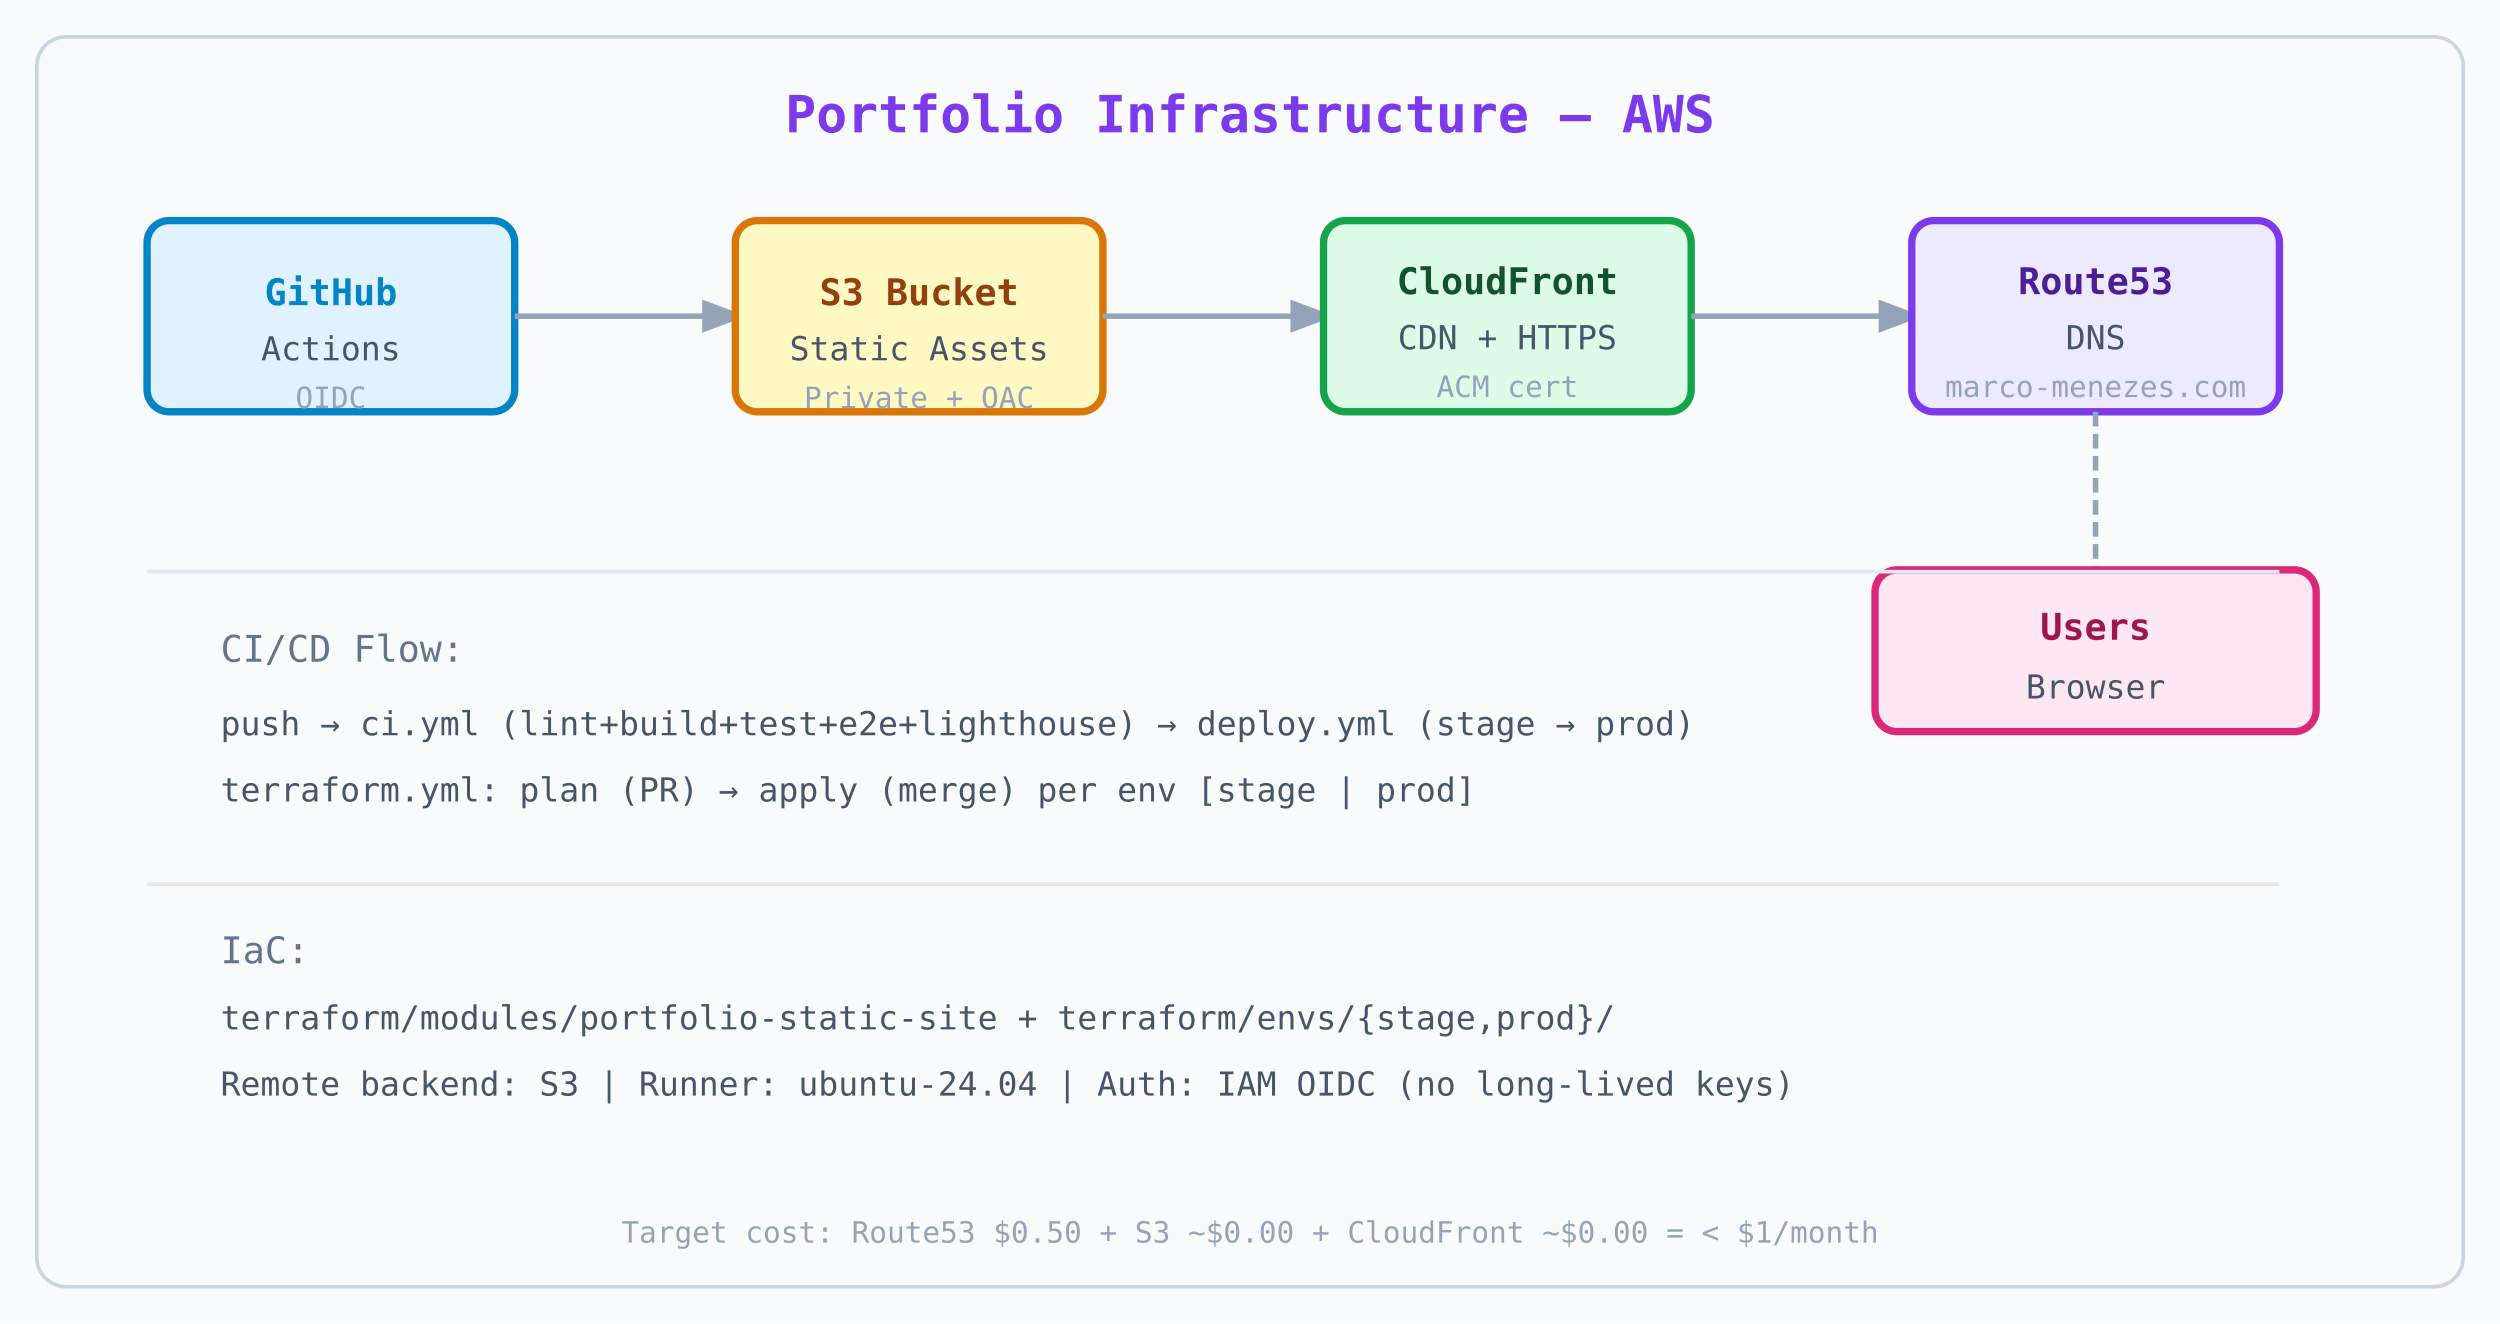
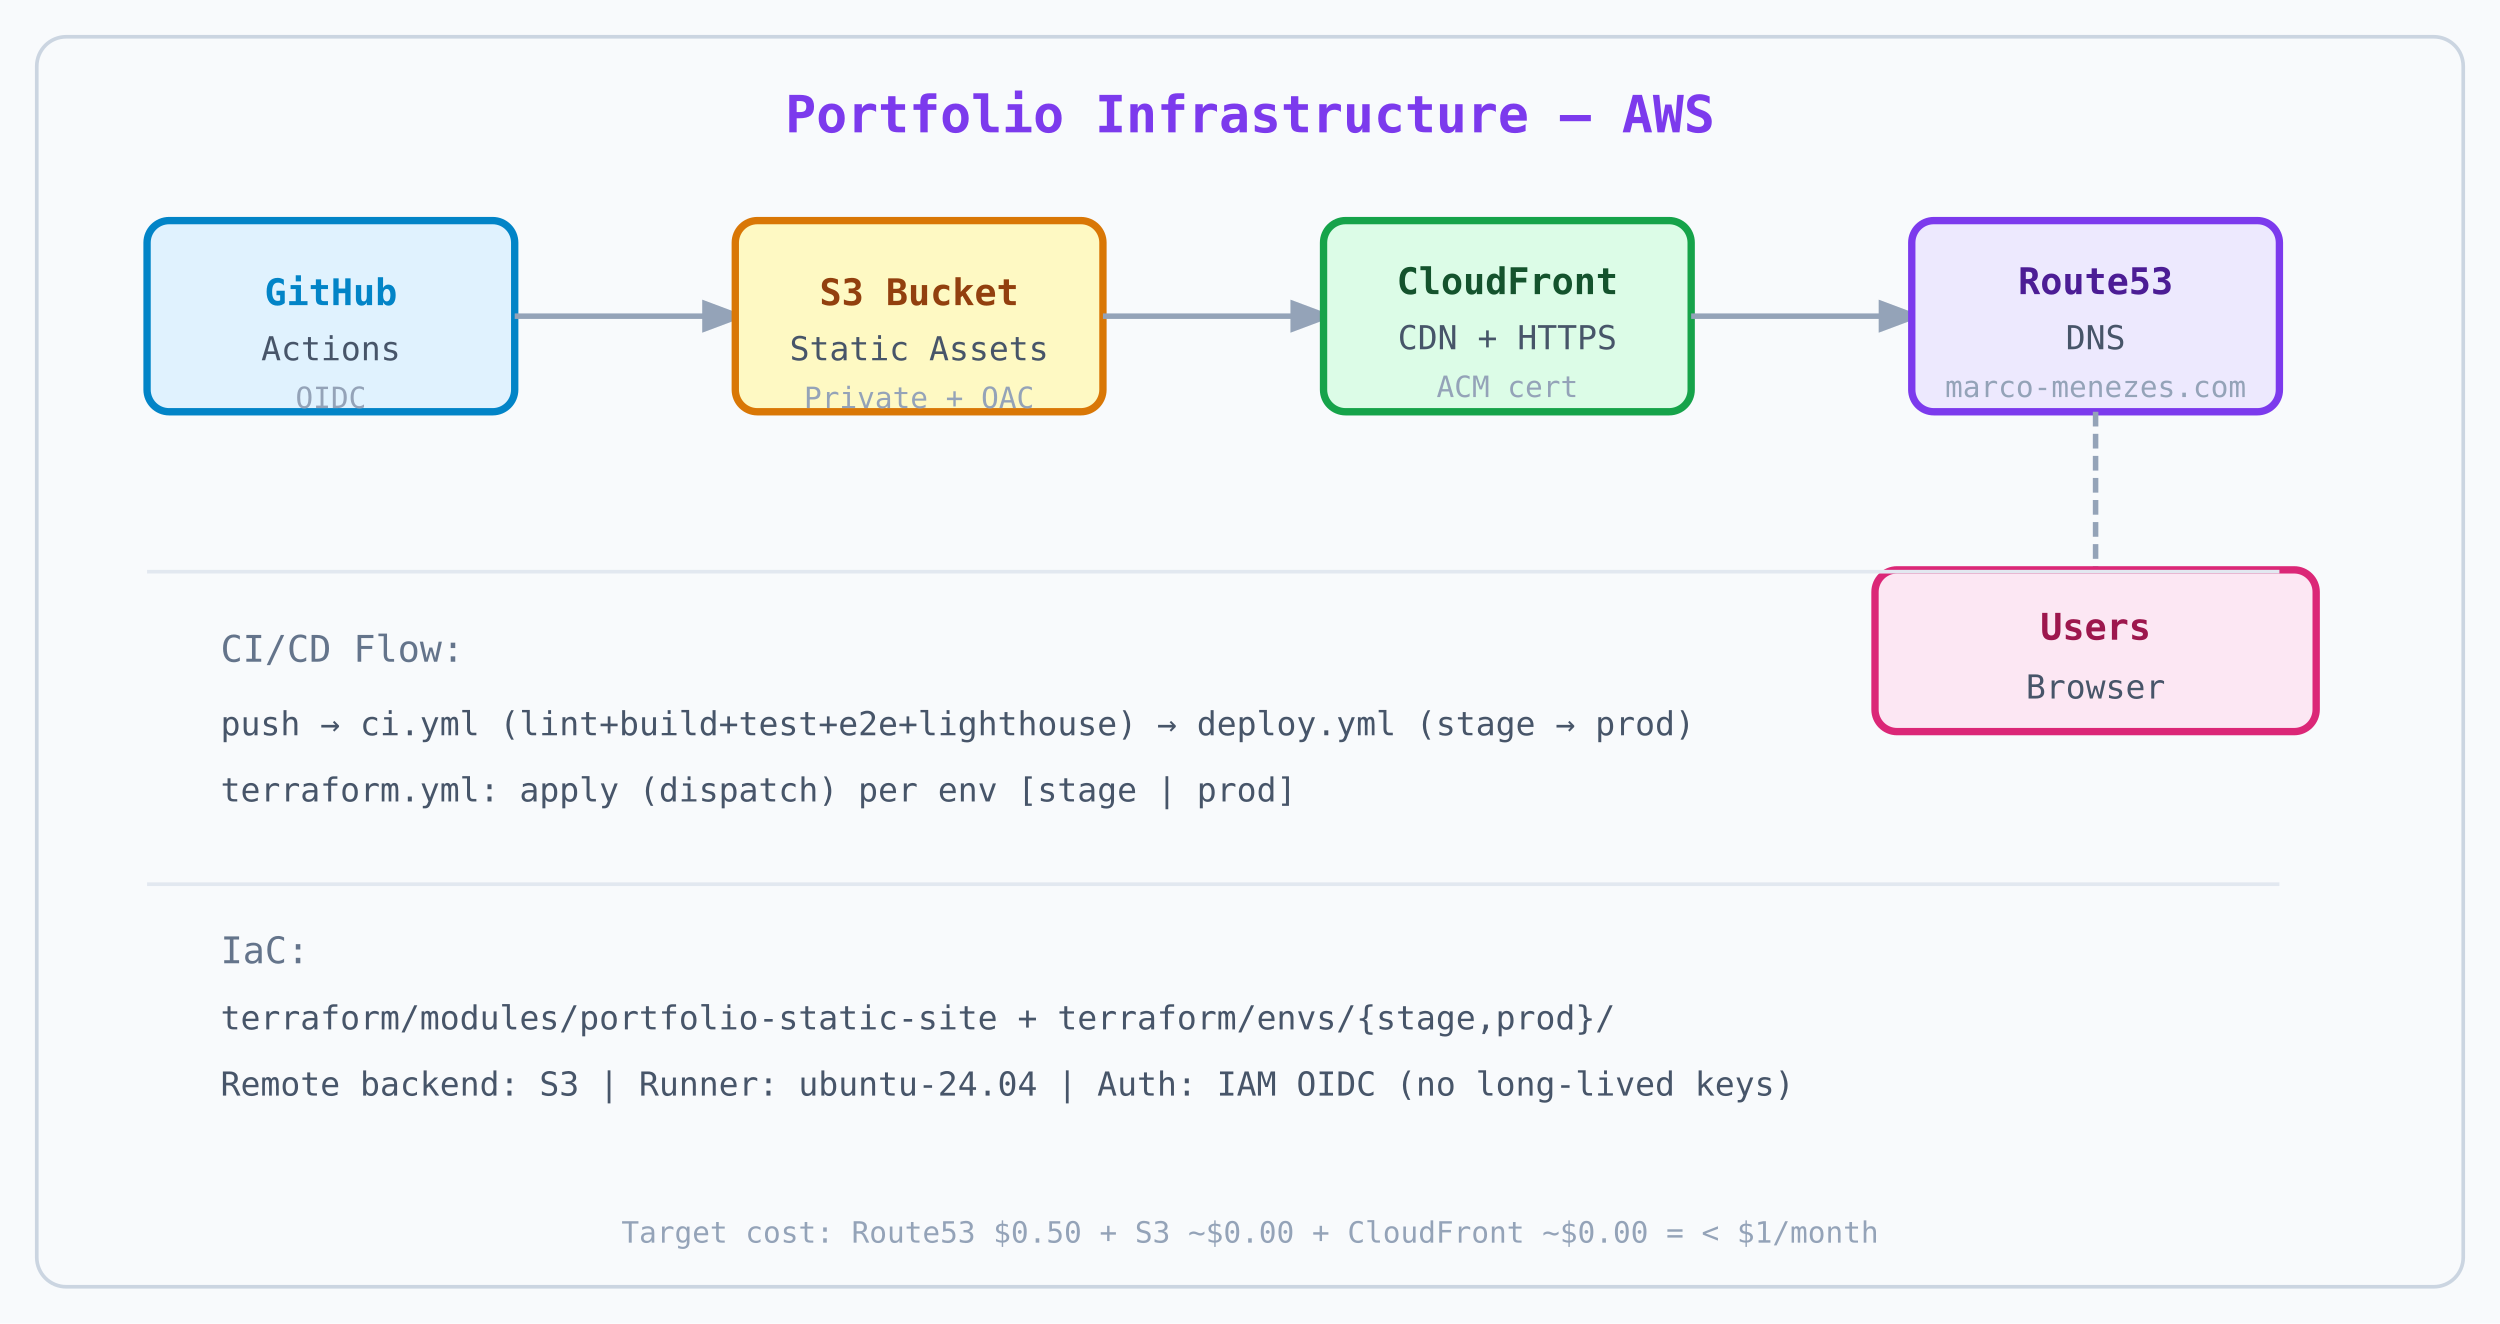
<svg xmlns="http://www.w3.org/2000/svg" width="680" height="360" aria-label="Portfolio infrastructure architecture diagram — light" viewBox="0 0 680 360">
  <rect width="680" height="360" fill="#f8fafc" />
  <rect width="660" height="340" x="10" y="10" fill="none" stroke="#cbd5e1" rx="8" />
  <text x="340" y="36" fill="#7c3aed" font-family="monospace" font-size="14" font-weight="bold" text-anchor="middle">Portfolio Infrastructure — AWS</text>
  <rect width="100" height="52" x="40" y="60" fill="#e0f2fe" stroke="#0284c7" stroke-width="2" rx="6" />
  <text x="90" y="83" fill="#0284c7" font-family="monospace" font-size="10" font-weight="bold" text-anchor="middle">GitHub</text>
  <text x="90" y="98" fill="#475569" font-family="monospace" font-size="9" text-anchor="middle">Actions</text>
  <text x="90" y="111" fill="#94a3b8" font-family="monospace" font-size="8" text-anchor="middle">OIDC</text>
  <defs>
    <marker id="a" markerHeight="8" markerWidth="8" orient="auto" refX="6" refY="3">
      <path fill="#94a3b8" d="M0 0v6l8-3z" />
    </marker>
  </defs>
  <path stroke="#94a3b8" stroke-width="1.5" marker-end="url(#a)" d="M140 86h60" />
  <rect width="100" height="52" x="200" y="60" fill="#fef9c3" stroke="#d97706" stroke-width="2" rx="6" />
  <text x="250" y="83" fill="#92400e" font-family="monospace" font-size="10" font-weight="bold" text-anchor="middle">S3 Bucket</text>
  <text x="250" y="98" fill="#475569" font-family="monospace" font-size="9" text-anchor="middle">Static Assets</text>
  <text x="250" y="111" fill="#94a3b8" font-family="monospace" font-size="8" text-anchor="middle">Private + OAC</text>
  <path stroke="#94a3b8" stroke-width="1.5" marker-end="url(#a)" d="M300 86h60" />
  <rect width="100" height="52" x="360" y="60" fill="#dcfce7" stroke="#16a34a" stroke-width="2" rx="6" />
  <text x="410" y="80" fill="#14532d" font-family="monospace" font-size="10" font-weight="bold" text-anchor="middle">CloudFront</text>
  <text x="410" y="95" fill="#475569" font-family="monospace" font-size="9" text-anchor="middle">CDN + HTTPS</text>
  <text x="410" y="108" fill="#94a3b8" font-family="monospace" font-size="8" text-anchor="middle">ACM cert</text>
  <path stroke="#94a3b8" stroke-width="1.5" marker-end="url(#a)" d="M460 86h60" />
  <rect width="100" height="52" x="520" y="60" fill="#ede9fe" stroke="#7c3aed" stroke-width="2" rx="6" />
  <text x="570" y="80" fill="#4c1d95" font-family="monospace" font-size="10" font-weight="bold" text-anchor="middle">Route53</text>
  <text x="570" y="95" fill="#475569" font-family="monospace" font-size="9" text-anchor="middle">DNS</text>
  <text x="570" y="108" fill="#94a3b8" font-family="monospace" font-size="8" text-anchor="middle">marco-menezes.com</text>
  <path stroke="#94a3b8" stroke-dasharray="4,2" stroke-width="1.5" d="M570 112v43" />
  <rect width="120" height="44" x="510" y="155" fill="#fce7f3" stroke="#db2777" stroke-width="2" rx="6" />
  <text x="570" y="174" fill="#9d174d" font-family="monospace" font-size="10" font-weight="bold" text-anchor="middle">Users</text>
  <text x="570" y="190" fill="#475569" font-family="monospace" font-size="9" text-anchor="middle">Browser</text>
  <path fill="#e2e8f0" d="M40 155h580v1H40z" />
  <text x="60" y="180" fill="#64748b" font-family="monospace" font-size="10">CI/CD Flow:</text>
  <text x="60" y="200" fill="#475569" font-family="monospace" font-size="9">push → ci.yml (lint+build+test+e2e+lighthouse) → deploy.yml (stage → prod)</text>
-   <text x="60" y="218" fill="#475569" font-family="monospace" font-size="9">terraform.yml: plan (PR) → apply (merge) per env [stage | prod]</text>
+   <text x="60" y="218" fill="#475569" font-family="monospace" font-size="9">terraform.yml: apply (dispatch) per env [stage | prod]</text>
  <path fill="#e2e8f0" d="M40 240h580v1H40z" />
  <text x="60" y="262" fill="#64748b" font-family="monospace" font-size="10">IaC:</text>
  <text x="60" y="280" fill="#475569" font-family="monospace" font-size="9">terraform/modules/portfolio-static-site + terraform/envs/{stage,prod}/</text>
  <text x="60" y="298" fill="#475569" font-family="monospace" font-size="9">Remote backend: S3 | Runner: ubuntu-24.04 | Auth: IAM OIDC (no long-lived keys)</text>
  <text x="340" y="338" fill="#94a3b8" font-family="monospace" font-size="8" text-anchor="middle">Target cost: Route53 $0.50 + S3 ~$0.00 + CloudFront ~$0.00 = &lt; $1/month</text>
</svg>
